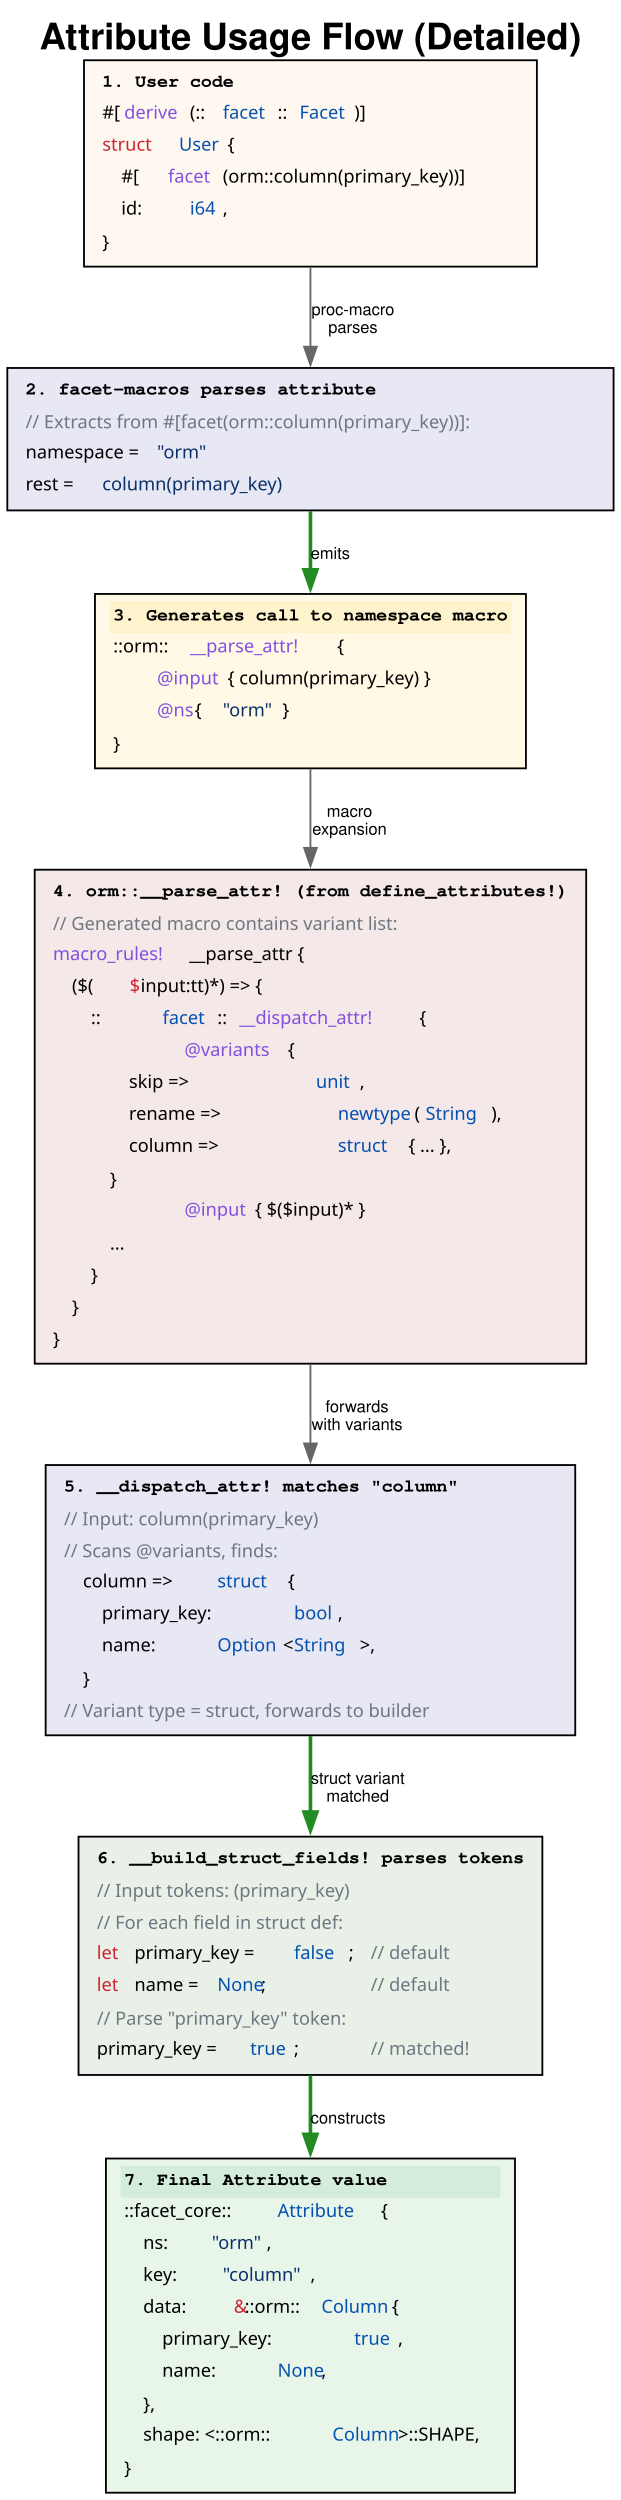
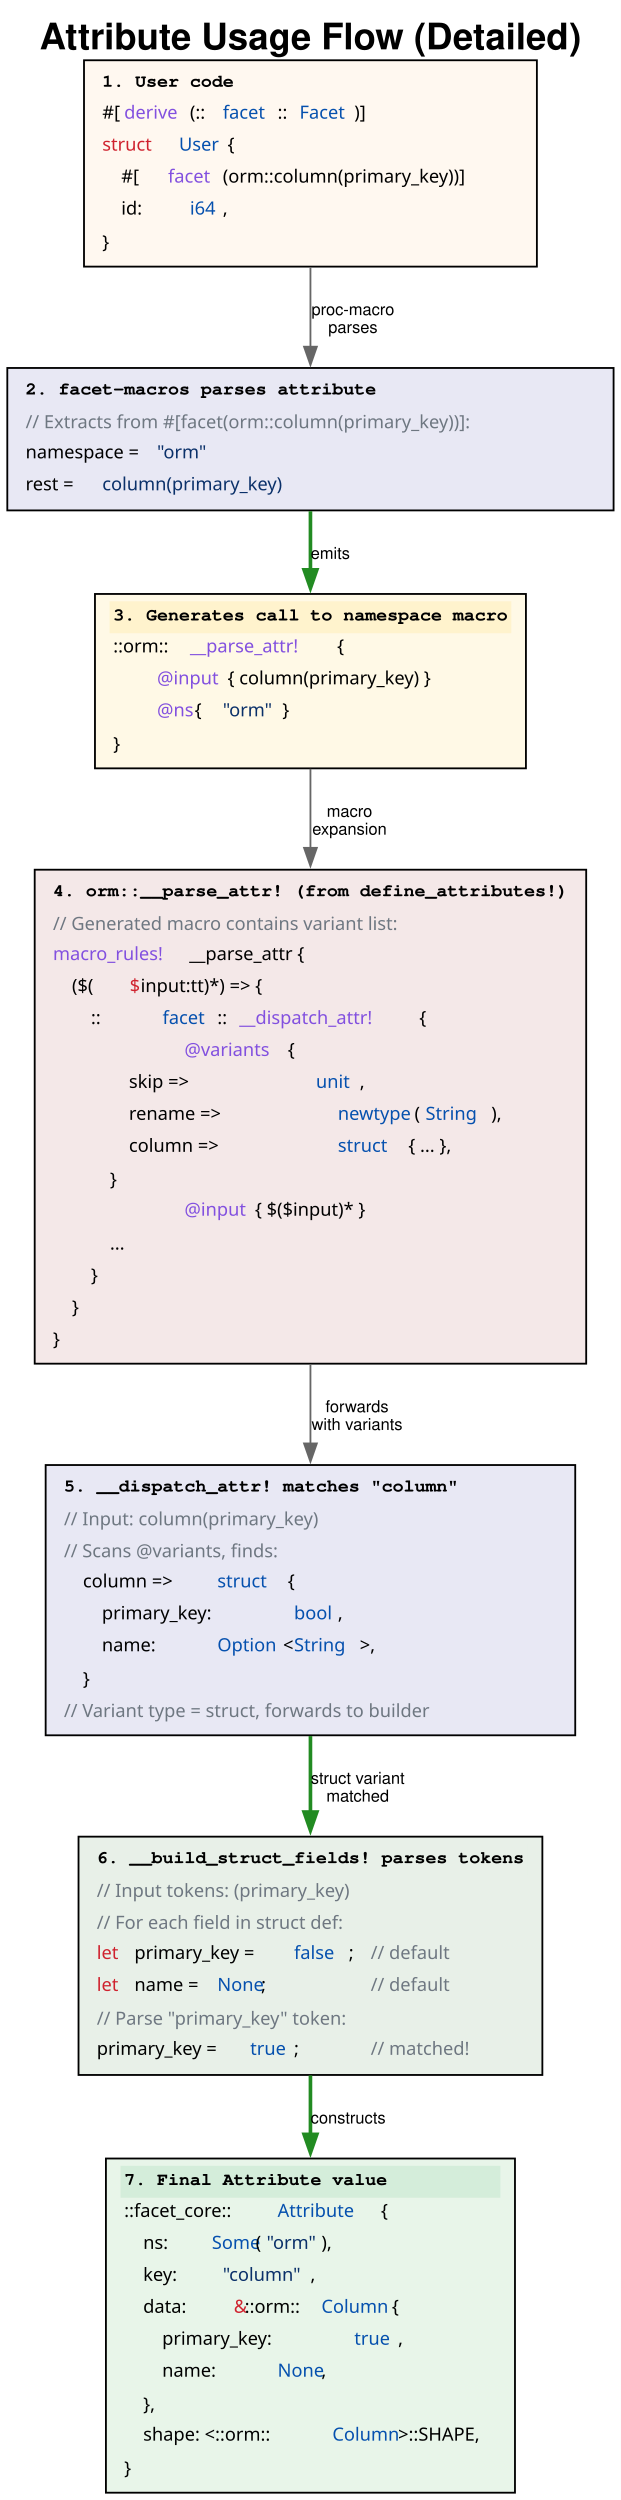
<svg xmlns="http://www.w3.org/2000/svg" width="340pt" height="1369pt" viewBox="0.00 0.00 340.00 1369.00">
  <g id="graph0" class="graph" transform="scale(1 1) rotate(0) translate(4 1365)">
    <polygon fill="white" stroke="none" points="-4,4 -4,-1365 336,-1365 336,4 -4,4" />
    <text xml:space="preserve" text-anchor="middle" x="166" y="-1338" font-family="Helvetica,sans-Serif" font-weight="bold" font-size="20.00">Attribute Usage Flow (Detailed)</text>
    <g id="node1" class="node">
      <polygon fill="#fff8f0" stroke="black" points="290,-1332 42,-1332 42,-1219 290,-1219 290,-1332" />
      <polygon fill="#fff8f0" stroke="none" points="50,-1310.5 50,-1328 282,-1328 282,-1310.5 50,-1310.5" />
      <text xml:space="preserve" text-anchor="start" x="52" y="-1317.5" font-family="Monaco, Consolas, Courier" font-weight="bold" font-size="10.00">1. User code</text>
      <text xml:space="preserve" text-anchor="start" x="52" y="-1300" font-family="Monaco" font-size="10.00">#[</text>
      <text xml:space="preserve" text-anchor="start" x="64" y="-1300" font-family="Monaco" font-size="10.00" fill="#8250df">derive</text>
      <text xml:space="preserve" text-anchor="start" x="100" y="-1300" font-family="Monaco" font-size="10.00">(::</text>
      <text xml:space="preserve" text-anchor="start" x="118" y="-1300" font-family="Monaco" font-size="10.00" fill="#0550ae">facet</text>
      <text xml:space="preserve" text-anchor="start" x="148" y="-1300" font-family="Monaco" font-size="10.00">::</text>
      <text xml:space="preserve" text-anchor="start" x="160" y="-1300" font-family="Monaco" font-size="10.00" fill="#0550ae">Facet</text>
      <text xml:space="preserve" text-anchor="start" x="190" y="-1300" font-family="Monaco" font-size="10.00">)]</text>
      <text xml:space="preserve" text-anchor="start" x="52" y="-1282.5" font-family="Monaco" font-size="10.00" fill="#cf222e">struct</text>
      <text xml:space="preserve" text-anchor="start" x="88" y="-1282.5" font-family="Monaco" font-size="10.00"> </text>
      <text xml:space="preserve" text-anchor="start" x="94" y="-1282.5" font-family="Monaco" font-size="10.00" fill="#0550ae">User</text>
      <text xml:space="preserve" text-anchor="start" x="118" y="-1282.5" font-family="Monaco" font-size="10.00"> {</text>
      <text xml:space="preserve" text-anchor="start" x="52" y="-1265" font-family="Monaco" font-size="10.00">    #[</text>
      <text xml:space="preserve" text-anchor="start" x="88" y="-1265" font-family="Monaco" font-size="10.00" fill="#8250df">facet</text>
      <text xml:space="preserve" text-anchor="start" x="118" y="-1265" font-family="Monaco" font-size="10.00">(orm::column(primary_key))]</text>
      <text xml:space="preserve" text-anchor="start" x="52" y="-1247.5" font-family="Monaco" font-size="10.00">    id: </text>
      <text xml:space="preserve" text-anchor="start" x="100" y="-1247.5" font-family="Monaco" font-size="10.00" fill="#0550ae">i64</text>
      <text xml:space="preserve" text-anchor="start" x="118" y="-1247.5" font-family="Monaco" font-size="10.00">,</text>
      <text xml:space="preserve" text-anchor="start" x="52" y="-1229" font-family="Monaco" font-size="10.00">}</text>
    </g>
    <g id="node2" class="node">
      <polygon fill="#e8e8f4" stroke="black" points="332,-1163.5 0,-1163.5 0,-1085.5 332,-1085.5 332,-1163.5" />
      <polygon fill="#e8e8f4" stroke="none" points="8,-1142 8,-1159.5 324,-1159.5 324,-1142 8,-1142" />
      <text xml:space="preserve" text-anchor="start" x="10" y="-1149" font-family="Monaco, Consolas, Courier" font-weight="bold" font-size="10.00">2. facet-macros parses attribute</text>
      <text xml:space="preserve" text-anchor="start" x="10" y="-1130.5" font-family="Monaco" font-size="10.00" fill="#6e7781">// Extracts from #[facet(orm::column(primary_key))]:</text>
      <text xml:space="preserve" text-anchor="start" x="10" y="-1114" font-family="Monaco" font-size="10.00">namespace = </text>
      <text xml:space="preserve" text-anchor="start" x="82" y="-1114" font-family="Monaco" font-size="10.00" fill="#0a3069">"orm"</text>
      <text xml:space="preserve" text-anchor="start" x="10" y="-1096.5" font-family="Monaco" font-size="10.00">rest = </text>
      <text xml:space="preserve" text-anchor="start" x="52" y="-1096.5" font-family="Monaco" font-size="10.00" fill="#0a3069">column(primary_key)</text>
    </g>
    <g id="edge1" class="edge">
      <path fill="none" stroke="#666666" d="M166,-1218.59C166,-1204.27 166,-1188.97 166,-1175" />
      <polygon fill="#666666" stroke="#666666" points="169.5,-1175.14 166,-1165.14 162.5,-1175.14 169.5,-1175.14" />
      <text xml:space="preserve" text-anchor="middle" x="189.25" y="-1192.45" font-family="Helvetica,sans-Serif" font-size="9.00">proc-macro</text>
      <text xml:space="preserve" text-anchor="middle" x="189.25" y="-1182.7" font-family="Helvetica,sans-Serif" font-size="9.00">parses</text>
    </g>
    <g id="node3" class="node">
      <polygon fill="#fff9e6" stroke="black" points="284,-1039.75 48,-1039.75 48,-944.25 284,-944.25 284,-1039.75" />
      <polygon fill="#fff3cd" stroke="none" points="56,-1018.25 56,-1035.75 276,-1035.75 276,-1018.25 56,-1018.25" />
      <text xml:space="preserve" text-anchor="start" x="58" y="-1025.25" font-family="Monaco, Consolas, Courier" font-weight="bold" font-size="10.00">3. Generates call to namespace macro</text>
      <text xml:space="preserve" text-anchor="start" x="58" y="-1007.75" font-family="Monaco" font-size="10.00">::orm::</text>
      <text xml:space="preserve" text-anchor="start" x="100" y="-1007.75" font-family="Monaco" font-size="10.00" fill="#8250df">__parse_attr!</text>
      <text xml:space="preserve" text-anchor="start" x="178" y="-1007.75" font-family="Monaco" font-size="10.00"> {</text>
      <text xml:space="preserve" text-anchor="start" x="58" y="-990.25" font-family="Monaco" font-size="10.00">    </text>
      <text xml:space="preserve" text-anchor="start" x="82" y="-990.25" font-family="Monaco" font-size="10.00" fill="#8250df">@input</text>
      <text xml:space="preserve" text-anchor="start" x="118" y="-990.25" font-family="Monaco" font-size="10.00"> { column(primary_key) }</text>
      <text xml:space="preserve" text-anchor="start" x="58" y="-972.75" font-family="Monaco" font-size="10.00">    </text>
      <text xml:space="preserve" text-anchor="start" x="82" y="-972.75" font-family="Monaco" font-size="10.00" fill="#8250df">@ns</text>
      <text xml:space="preserve" text-anchor="start" x="100" y="-972.75" font-family="Monaco" font-size="10.00"> { </text>
      <text xml:space="preserve" text-anchor="start" x="118" y="-972.75" font-family="Monaco" font-size="10.00" fill="#0a3069">"orm"</text>
      <text xml:space="preserve" text-anchor="start" x="148" y="-972.75" font-family="Monaco" font-size="10.00"> }</text>
      <text xml:space="preserve" text-anchor="start" x="58" y="-954.25" font-family="Monaco" font-size="10.00">}</text>
    </g>
    <g id="edge2" class="edge">
      <path fill="none" stroke="#228b22" stroke-width="2" d="M166,-1085.05C166,-1074.89 166,-1063.68 166,-1052.69" />
      <polygon fill="#228b22" stroke="#228b22" stroke-width="2" points="169.5,-1052.98 166,-1042.98 162.5,-1052.98 169.5,-1052.98" />
      <text xml:space="preserve" text-anchor="middle" x="176.88" y="-1058.95" font-family="Helvetica,sans-Serif" font-size="9.00">emits</text>
    </g>
    <g id="node4" class="node">
      <polygon fill="#f4e8e8" stroke="black" points="317,-888.75 15,-888.75 15,-618.25 317,-618.25 317,-888.75" />
      <polygon fill="#f4e8e8" stroke="none" points="23,-867.25 23,-884.75 309,-884.75 309,-867.25 23,-867.25" />
      <text xml:space="preserve" text-anchor="start" x="25" y="-874.25" font-family="Monaco, Consolas, Courier" font-weight="bold" font-size="10.00">4. orm::__parse_attr! (from define_attributes!)</text>
      <text xml:space="preserve" text-anchor="start" x="25" y="-855.75" font-family="Monaco" font-size="10.00" fill="#6e7781">// Generated macro contains variant list:</text>
      <text xml:space="preserve" text-anchor="start" x="25" y="-839.25" font-family="Monaco" font-size="10.00" fill="#8250df">macro_rules!</text>
      <text xml:space="preserve" text-anchor="start" x="97" y="-839.25" font-family="Monaco" font-size="10.00"> __parse_attr {</text>
      <text xml:space="preserve" text-anchor="start" x="25" y="-821.75" font-family="Monaco" font-size="10.00">    ($(</text>
      <text xml:space="preserve" text-anchor="start" x="67" y="-821.75" font-family="Monaco" font-size="10.00" fill="#cf222e">$</text>
      <text xml:space="preserve" text-anchor="start" x="73" y="-821.75" font-family="Monaco" font-size="10.00">input:tt)*) =&gt; {</text>
      <text xml:space="preserve" text-anchor="start" x="25" y="-804.25" font-family="Monaco" font-size="10.00">        ::</text>
      <text xml:space="preserve" text-anchor="start" x="85" y="-804.25" font-family="Monaco" font-size="10.00" fill="#0550ae">facet</text>
      <text xml:space="preserve" text-anchor="start" x="115" y="-804.25" font-family="Monaco" font-size="10.00">::</text>
      <text xml:space="preserve" text-anchor="start" x="127" y="-804.25" font-family="Monaco" font-size="10.00" fill="#8250df">__dispatch_attr!</text>
      <text xml:space="preserve" text-anchor="start" x="223" y="-804.25" font-family="Monaco" font-size="10.00"> {</text>
      <text xml:space="preserve" text-anchor="start" x="25" y="-786.75" font-family="Monaco" font-size="10.00">            </text>
      <text xml:space="preserve" text-anchor="start" x="97" y="-786.75" font-family="Monaco" font-size="10.00" fill="#8250df">@variants</text>
      <text xml:space="preserve" text-anchor="start" x="151" y="-786.75" font-family="Monaco" font-size="10.00"> {</text>
      <text xml:space="preserve" text-anchor="start" x="25" y="-769.25" font-family="Monaco" font-size="10.00">                skip =&gt; </text>
      <text xml:space="preserve" text-anchor="start" x="169" y="-769.25" font-family="Monaco" font-size="10.00" fill="#0550ae">unit</text>
      <text xml:space="preserve" text-anchor="start" x="193" y="-769.25" font-family="Monaco" font-size="10.00">,</text>
      <text xml:space="preserve" text-anchor="start" x="25" y="-751.75" font-family="Monaco" font-size="10.00">                rename =&gt; </text>
      <text xml:space="preserve" text-anchor="start" x="181" y="-751.75" font-family="Monaco" font-size="10.00" fill="#0550ae">newtype</text>
      <text xml:space="preserve" text-anchor="start" x="223" y="-751.75" font-family="Monaco" font-size="10.00">(</text>
      <text xml:space="preserve" text-anchor="start" x="229" y="-751.75" font-family="Monaco" font-size="10.00" fill="#0550ae">String</text>
      <text xml:space="preserve" text-anchor="start" x="265" y="-751.75" font-family="Monaco" font-size="10.00">),</text>
      <text xml:space="preserve" text-anchor="start" x="25" y="-734.25" font-family="Monaco" font-size="10.00">                column =&gt; </text>
      <text xml:space="preserve" text-anchor="start" x="181" y="-734.25" font-family="Monaco" font-size="10.00" fill="#0550ae">struct</text>
      <text xml:space="preserve" text-anchor="start" x="217" y="-734.25" font-family="Monaco" font-size="10.00"> { ... },</text>
      <text xml:space="preserve" text-anchor="start" x="25" y="-715.75" font-family="Monaco" font-size="10.00">            }</text>
      <text xml:space="preserve" text-anchor="start" x="25" y="-699.25" font-family="Monaco" font-size="10.00">            </text>
      <text xml:space="preserve" text-anchor="start" x="97" y="-699.25" font-family="Monaco" font-size="10.00" fill="#8250df">@input</text>
      <text xml:space="preserve" text-anchor="start" x="133" y="-699.25" font-family="Monaco" font-size="10.00"> { $($input)* }</text>
      <text xml:space="preserve" text-anchor="start" x="25" y="-680.75" font-family="Monaco" font-size="10.00">            ...</text>
      <text xml:space="preserve" text-anchor="start" x="25" y="-663.25" font-family="Monaco" font-size="10.00">        }</text>
      <text xml:space="preserve" text-anchor="start" x="25" y="-645.75" font-family="Monaco" font-size="10.00">    }</text>
      <text xml:space="preserve" text-anchor="start" x="25" y="-628.25" font-family="Monaco" font-size="10.00">}</text>
    </g>
    <g id="edge3" class="edge">
      <path fill="none" stroke="#666666" d="M166,-943.99C166,-930.98 166,-916.14 166,-900.62" />
      <polygon fill="#666666" stroke="#666666" points="169.5,-900.73 166,-890.73 162.5,-900.73 169.5,-900.73" />
      <text xml:space="preserve" text-anchor="middle" x="187.38" y="-917.7" font-family="Helvetica,sans-Serif" font-size="9.00">macro</text>
      <text xml:space="preserve" text-anchor="middle" x="187.38" y="-907.95" font-family="Helvetica,sans-Serif" font-size="9.00">expansion</text>
    </g>
    <g id="node5" class="node">
      <polygon fill="#e8e8f4" stroke="black" points="311,-562.75 21,-562.75 21,-414.75 311,-414.75 311,-562.75" />
      <polygon fill="#e8e8f4" stroke="none" points="29,-541.25 29,-558.75 303,-558.75 303,-541.25 29,-541.25" />
      <text xml:space="preserve" text-anchor="start" x="31" y="-548.25" font-family="Monaco, Consolas, Courier" font-weight="bold" font-size="10.00">5. __dispatch_attr! matches "column"</text>
      <text xml:space="preserve" text-anchor="start" x="31" y="-529.75" font-family="Monaco" font-size="10.00" fill="#6e7781">// Input: column(primary_key)</text>
      <text xml:space="preserve" text-anchor="start" x="31" y="-512.25" font-family="Monaco" font-size="10.00" fill="#6e7781">// Scans @variants, finds:</text>
      <text xml:space="preserve" text-anchor="start" x="31" y="-495.75" font-family="Monaco" font-size="10.00">    column =&gt; </text>
      <text xml:space="preserve" text-anchor="start" x="115" y="-495.75" font-family="Monaco" font-size="10.00" fill="#0550ae">struct</text>
      <text xml:space="preserve" text-anchor="start" x="151" y="-495.75" font-family="Monaco" font-size="10.00"> {</text>
      <text xml:space="preserve" text-anchor="start" x="31" y="-478.25" font-family="Monaco" font-size="10.00">        primary_key: </text>
      <text xml:space="preserve" text-anchor="start" x="157" y="-478.25" font-family="Monaco" font-size="10.00" fill="#0550ae">bool</text>
      <text xml:space="preserve" text-anchor="start" x="181" y="-478.25" font-family="Monaco" font-size="10.00">,</text>
      <text xml:space="preserve" text-anchor="start" x="31" y="-460.75" font-family="Monaco" font-size="10.00">        name: </text>
      <text xml:space="preserve" text-anchor="start" x="115" y="-460.75" font-family="Monaco" font-size="10.00" fill="#0550ae">Option</text>
      <text xml:space="preserve" text-anchor="start" x="151" y="-460.75" font-family="Monaco" font-size="10.00">&lt;</text>
      <text xml:space="preserve" text-anchor="start" x="157" y="-460.75" font-family="Monaco" font-size="10.00" fill="#0550ae">String</text>
      <text xml:space="preserve" text-anchor="start" x="193" y="-460.75" font-family="Monaco" font-size="10.00">&gt;,</text>
      <text xml:space="preserve" text-anchor="start" x="31" y="-442.25" font-family="Monaco" font-size="10.00">    }</text>
      <text xml:space="preserve" text-anchor="start" x="31" y="-424.75" font-family="Monaco" font-size="10.00" fill="#6e7781">// Variant type = struct, forwards to builder</text>
    </g>
    <g id="edge4" class="edge">
      <path fill="none" stroke="#666666" d="M166,-618.05C166,-603.25 166,-588.51 166,-574.57" />
      <polygon fill="#666666" stroke="#666666" points="169.5,-574.57 166,-564.57 162.5,-574.57 169.5,-574.57" />
      <text xml:space="preserve" text-anchor="middle" x="191.5" y="-591.7" font-family="Helvetica,sans-Serif" font-size="9.00">forwards</text>
      <text xml:space="preserve" text-anchor="middle" x="191.5" y="-581.95" font-family="Helvetica,sans-Serif" font-size="9.00">with variants</text>
    </g>
    <g id="node6" class="node">
      <polygon fill="#e8f0e8" stroke="black" points="293,-359.25 39,-359.25 39,-228.75 293,-228.75 293,-359.25" />
      <polygon fill="#e8f0e8" stroke="none" points="47,-337.75 47,-355.25 285,-355.25 285,-337.75 47,-337.75" />
      <text xml:space="preserve" text-anchor="start" x="49" y="-344.75" font-family="Monaco, Consolas, Courier" font-weight="bold" font-size="10.00">6. __build_struct_fields! parses tokens</text>
      <text xml:space="preserve" text-anchor="start" x="49" y="-326.25" font-family="Monaco" font-size="10.00" fill="#6e7781">// Input tokens: (primary_key)</text>
      <text xml:space="preserve" text-anchor="start" x="49" y="-308.75" font-family="Monaco" font-size="10.00" fill="#6e7781">// For each field in struct def:</text>
      <text xml:space="preserve" text-anchor="start" x="49" y="-292.25" font-family="Monaco" font-size="10.00" fill="#cf222e">let</text>
      <text xml:space="preserve" text-anchor="start" x="67" y="-292.25" font-family="Monaco" font-size="10.00"> primary_key = </text>
      <text xml:space="preserve" text-anchor="start" x="157" y="-292.25" font-family="Monaco" font-size="10.00" fill="#0550ae">false</text>
      <text xml:space="preserve" text-anchor="start" x="187" y="-292.25" font-family="Monaco" font-size="10.00">; </text>
      <text xml:space="preserve" text-anchor="start" x="199" y="-292.25" font-family="Monaco" font-size="10.00" fill="#6e7781">// default</text>
      <text xml:space="preserve" text-anchor="start" x="49" y="-274.75" font-family="Monaco" font-size="10.00" fill="#cf222e">let</text>
      <text xml:space="preserve" text-anchor="start" x="67" y="-274.75" font-family="Monaco" font-size="10.00"> name = </text>
      <text xml:space="preserve" text-anchor="start" x="115" y="-274.75" font-family="Monaco" font-size="10.00" fill="#0550ae">None</text>
      <text xml:space="preserve" text-anchor="start" x="139" y="-274.75" font-family="Monaco" font-size="10.00">;         </text>
      <text xml:space="preserve" text-anchor="start" x="199" y="-274.75" font-family="Monaco" font-size="10.00" fill="#6e7781">// default</text>
      <text xml:space="preserve" text-anchor="start" x="49" y="-256.25" font-family="Monaco" font-size="10.00" fill="#6e7781">// Parse "primary_key" token:</text>
      <text xml:space="preserve" text-anchor="start" x="49" y="-239.75" font-family="Monaco" font-size="10.00">primary_key = </text>
      <text xml:space="preserve" text-anchor="start" x="133" y="-239.75" font-family="Monaco" font-size="10.00" fill="#0550ae">true</text>
      <text xml:space="preserve" text-anchor="start" x="157" y="-239.75" font-family="Monaco" font-size="10.00">;      </text>
      <text xml:space="preserve" text-anchor="start" x="199" y="-239.75" font-family="Monaco" font-size="10.00" fill="#6e7781">// matched!</text>
    </g>
    <g id="edge5" class="edge">
      <path fill="none" stroke="#228b22" stroke-width="2" d="M166,-414.33C166,-400.7 166,-386.43 166,-372.68" />
      <polygon fill="#228b22" stroke="#228b22" stroke-width="2" points="169.5,-372.73 166,-362.73 162.5,-372.73 169.5,-372.73" />
      <text xml:space="preserve" text-anchor="middle" x="191.88" y="-388.2" font-family="Helvetica,sans-Serif" font-size="9.00">struct variant</text>
      <text xml:space="preserve" text-anchor="middle" x="191.88" y="-378.45" font-family="Helvetica,sans-Serif" font-size="9.00">matched</text>
    </g>
    <g id="node7" class="node">
      <polygon fill="#e8f5e9" stroke="black" points="278,-183 54,-183 54,0 278,0 278,-183" />
      <polygon fill="#d4edda" stroke="none" points="62,-161.5 62,-179 270,-179 270,-161.5 62,-161.5" />
      <text xml:space="preserve" text-anchor="start" x="64" y="-168.5" font-family="Monaco, Consolas, Courier" font-weight="bold" font-size="10.00">7. Final Attribute value</text>
      <text xml:space="preserve" text-anchor="start" x="64" y="-151" font-family="Monaco" font-size="10.00">::facet_core::</text>
      <text xml:space="preserve" text-anchor="start" x="148" y="-151" font-family="Monaco" font-size="10.00" fill="#0550ae">Attribute</text>
      <text xml:space="preserve" text-anchor="start" x="202" y="-151" font-family="Monaco" font-size="10.00"> {</text>
      <text xml:space="preserve" text-anchor="start" x="64" y="-133.5" font-family="Monaco" font-size="10.00">    ns: </text>
-       <text xml:space="preserve" text-anchor="start" x="112" y="-133.5" font-family="Monaco" font-size="10.00" fill="#0a3069">"orm"</text>
-       <text xml:space="preserve" text-anchor="start" x="142" y="-133.5" font-family="Monaco" font-size="10.00">,</text>
+       <text xml:space="preserve" text-anchor="start" x="112" y="-133.5" font-family="Monaco" font-size="10.00" fill="#0550ae">Some</text>
+       <text xml:space="preserve" text-anchor="start" x="136" y="-133.5" font-family="Monaco" font-size="10.00">(</text>
+       <text xml:space="preserve" text-anchor="start" x="142" y="-133.5" font-family="Monaco" font-size="10.00" fill="#0a3069">"orm"</text>
+       <text xml:space="preserve" text-anchor="start" x="172" y="-133.5" font-family="Monaco" font-size="10.00">),</text>
      <text xml:space="preserve" text-anchor="start" x="64" y="-116" font-family="Monaco" font-size="10.00">    key: </text>
      <text xml:space="preserve" text-anchor="start" x="118" y="-116" font-family="Monaco" font-size="10.00" fill="#0a3069">"column"</text>
      <text xml:space="preserve" text-anchor="start" x="166" y="-116" font-family="Monaco" font-size="10.00">,</text>
      <text xml:space="preserve" text-anchor="start" x="64" y="-98.5" font-family="Monaco" font-size="10.00">    data: </text>
      <text xml:space="preserve" text-anchor="start" x="124" y="-98.5" font-family="Monaco" font-size="10.00" fill="#cf222e">&amp;</text>
      <text xml:space="preserve" text-anchor="start" x="130" y="-98.5" font-family="Monaco" font-size="10.00">::orm::</text>
      <text xml:space="preserve" text-anchor="start" x="172" y="-98.5" font-family="Monaco" font-size="10.00" fill="#0550ae">Column</text>
      <text xml:space="preserve" text-anchor="start" x="208" y="-98.5" font-family="Monaco" font-size="10.00"> {</text>
      <text xml:space="preserve" text-anchor="start" x="64" y="-81" font-family="Monaco" font-size="10.00">        primary_key: </text>
      <text xml:space="preserve" text-anchor="start" x="190" y="-81" font-family="Monaco" font-size="10.00" fill="#0550ae">true</text>
      <text xml:space="preserve" text-anchor="start" x="214" y="-81" font-family="Monaco" font-size="10.00">,</text>
      <text xml:space="preserve" text-anchor="start" x="64" y="-63.5" font-family="Monaco" font-size="10.00">        name: </text>
      <text xml:space="preserve" text-anchor="start" x="148" y="-63.5" font-family="Monaco" font-size="10.00" fill="#0550ae">None</text>
      <text xml:space="preserve" text-anchor="start" x="172" y="-63.5" font-family="Monaco" font-size="10.00">,</text>
      <text xml:space="preserve" text-anchor="start" x="64" y="-45" font-family="Monaco" font-size="10.00">    },</text>
      <text xml:space="preserve" text-anchor="start" x="64" y="-28.5" font-family="Monaco" font-size="10.00">    shape: &lt;::orm::</text>
      <text xml:space="preserve" text-anchor="start" x="178" y="-28.5" font-family="Monaco" font-size="10.00" fill="#0550ae">Column</text>
      <text xml:space="preserve" text-anchor="start" x="214" y="-28.5" font-family="Monaco" font-size="10.00">&gt;::SHAPE,</text>
      <text xml:space="preserve" text-anchor="start" x="64" y="-10" font-family="Monaco" font-size="10.00">}</text>
    </g>
    <g id="edge6" class="edge">
      <path fill="none" stroke="#228b22" stroke-width="2" d="M166,-228.46C166,-218.09 166,-207.14 166,-196.13" />
      <polygon fill="#228b22" stroke="#228b22" stroke-width="2" points="169.5,-196.24 166,-186.24 162.5,-196.24 169.5,-196.24" />
      <text xml:space="preserve" text-anchor="middle" x="186.62" y="-202.2" font-family="Helvetica,sans-Serif" font-size="9.00">constructs</text>
    </g>
  </g>
</svg>
